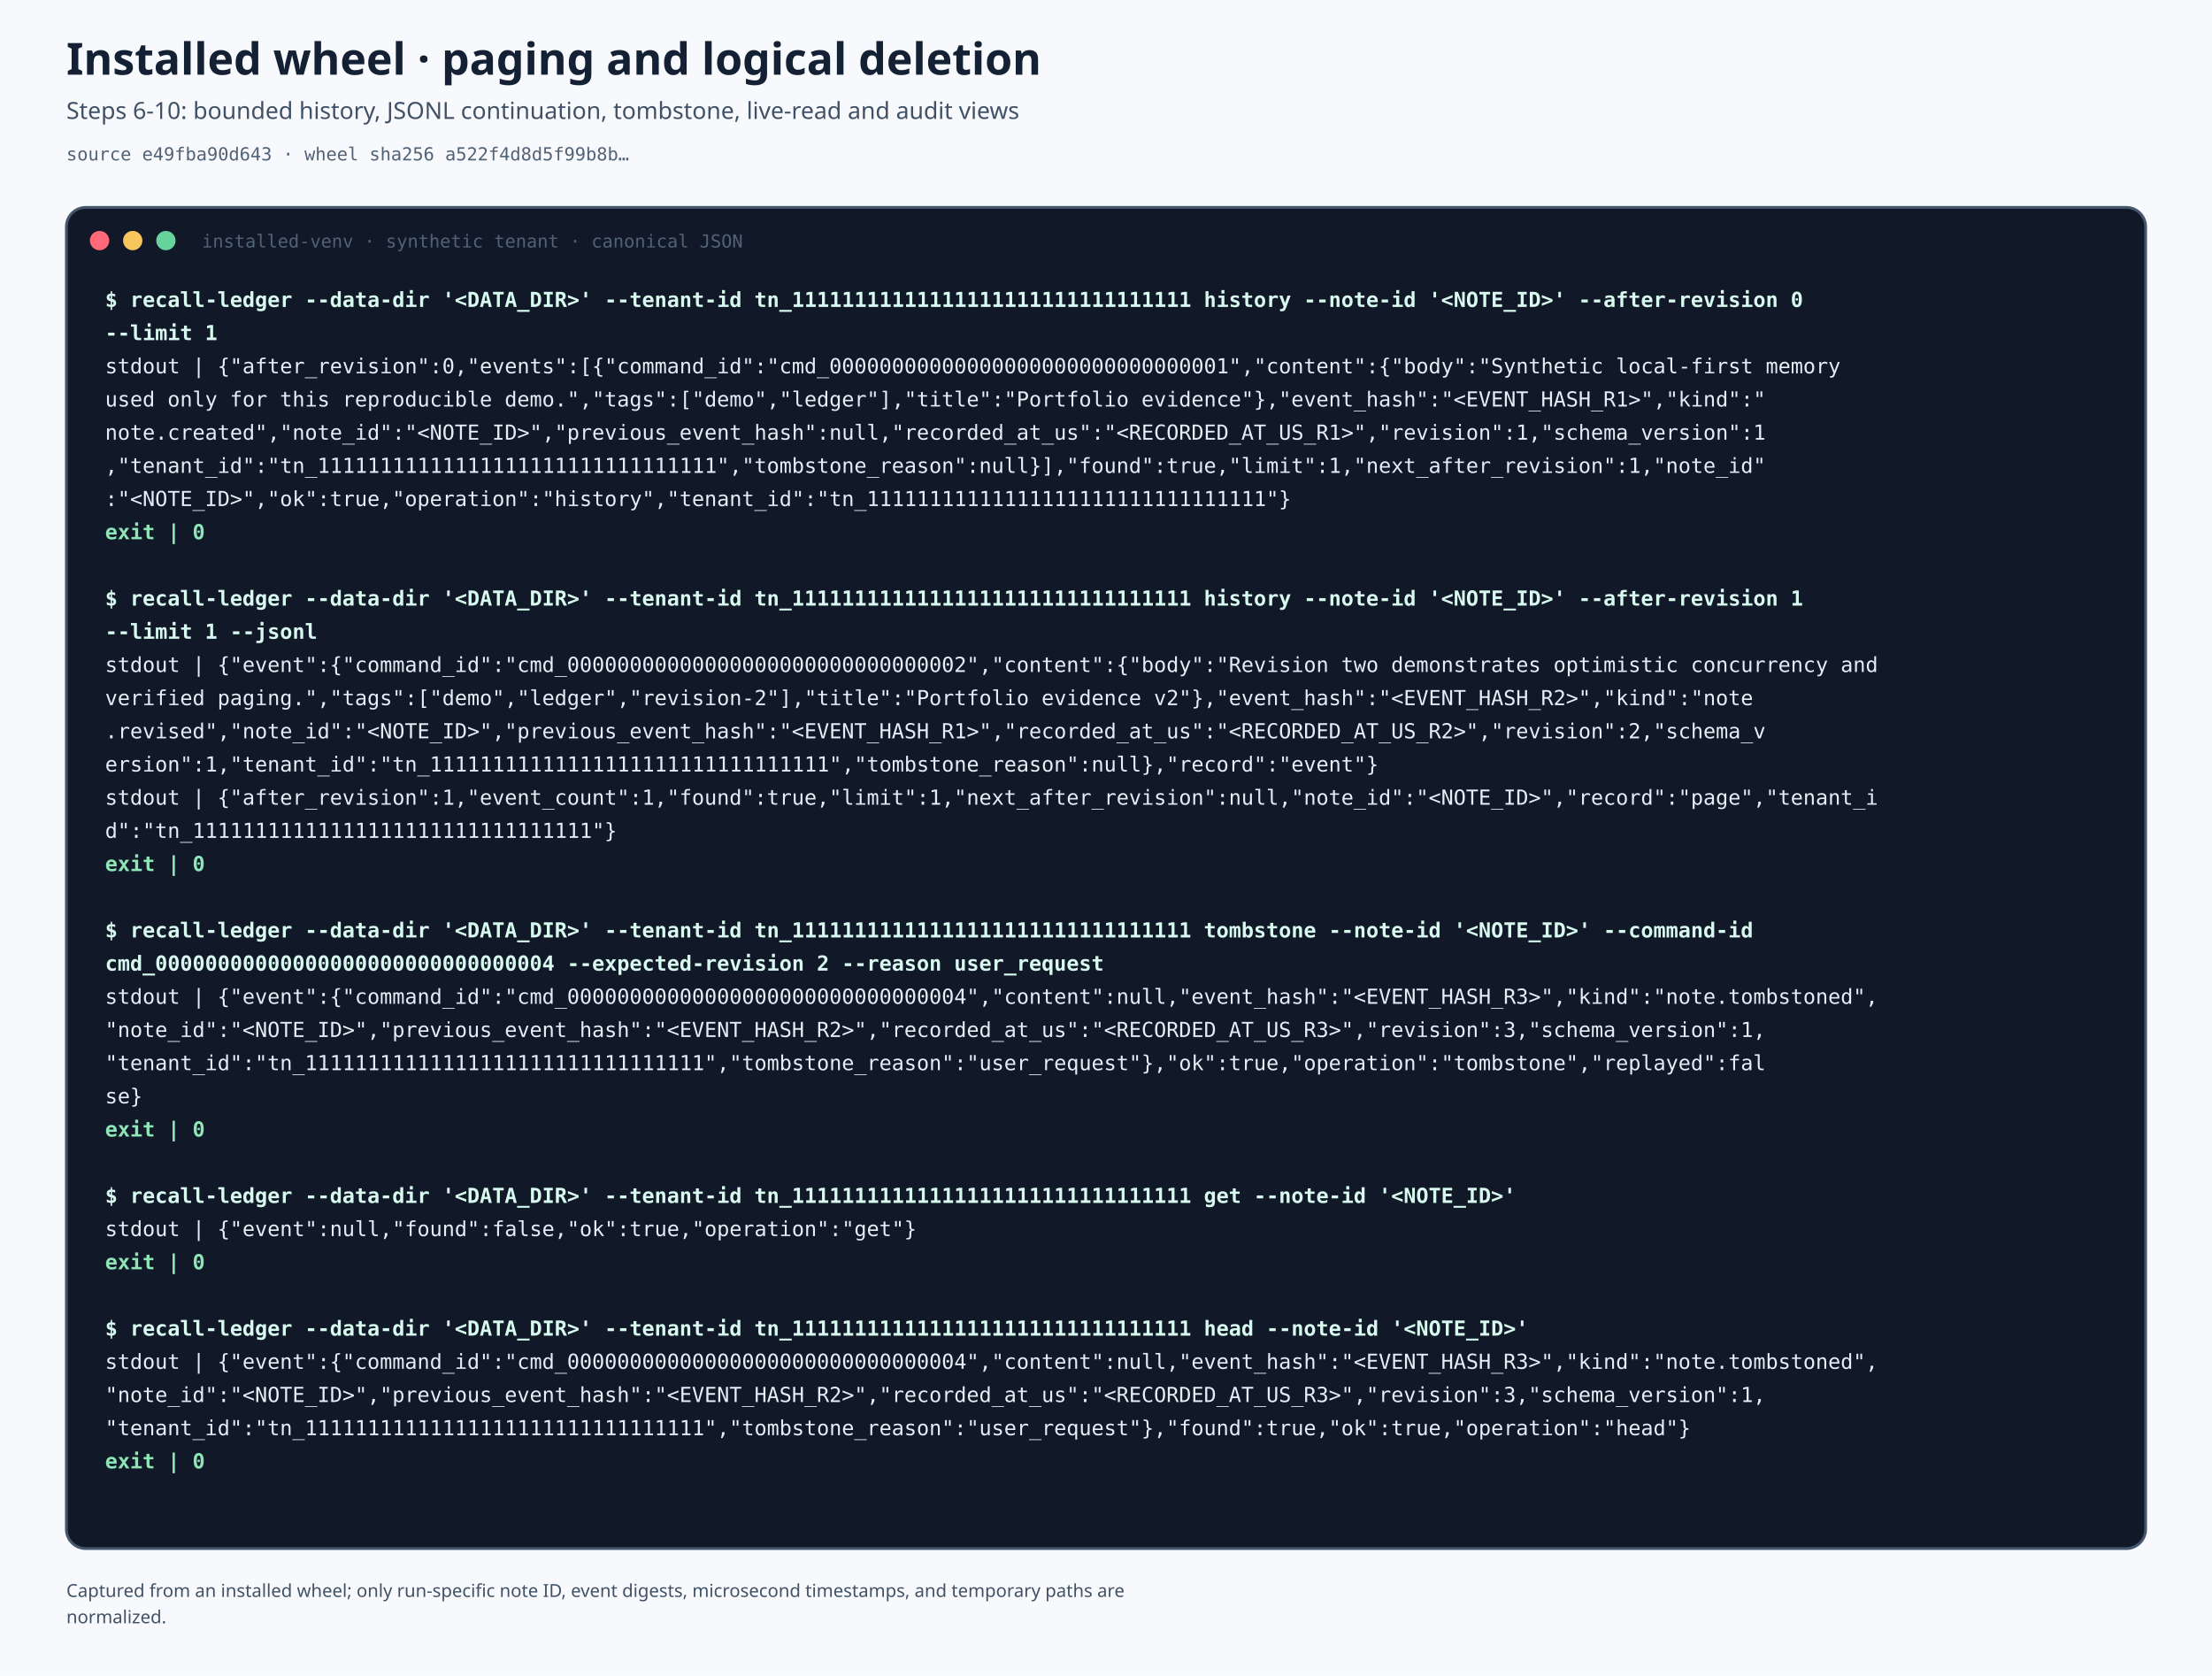
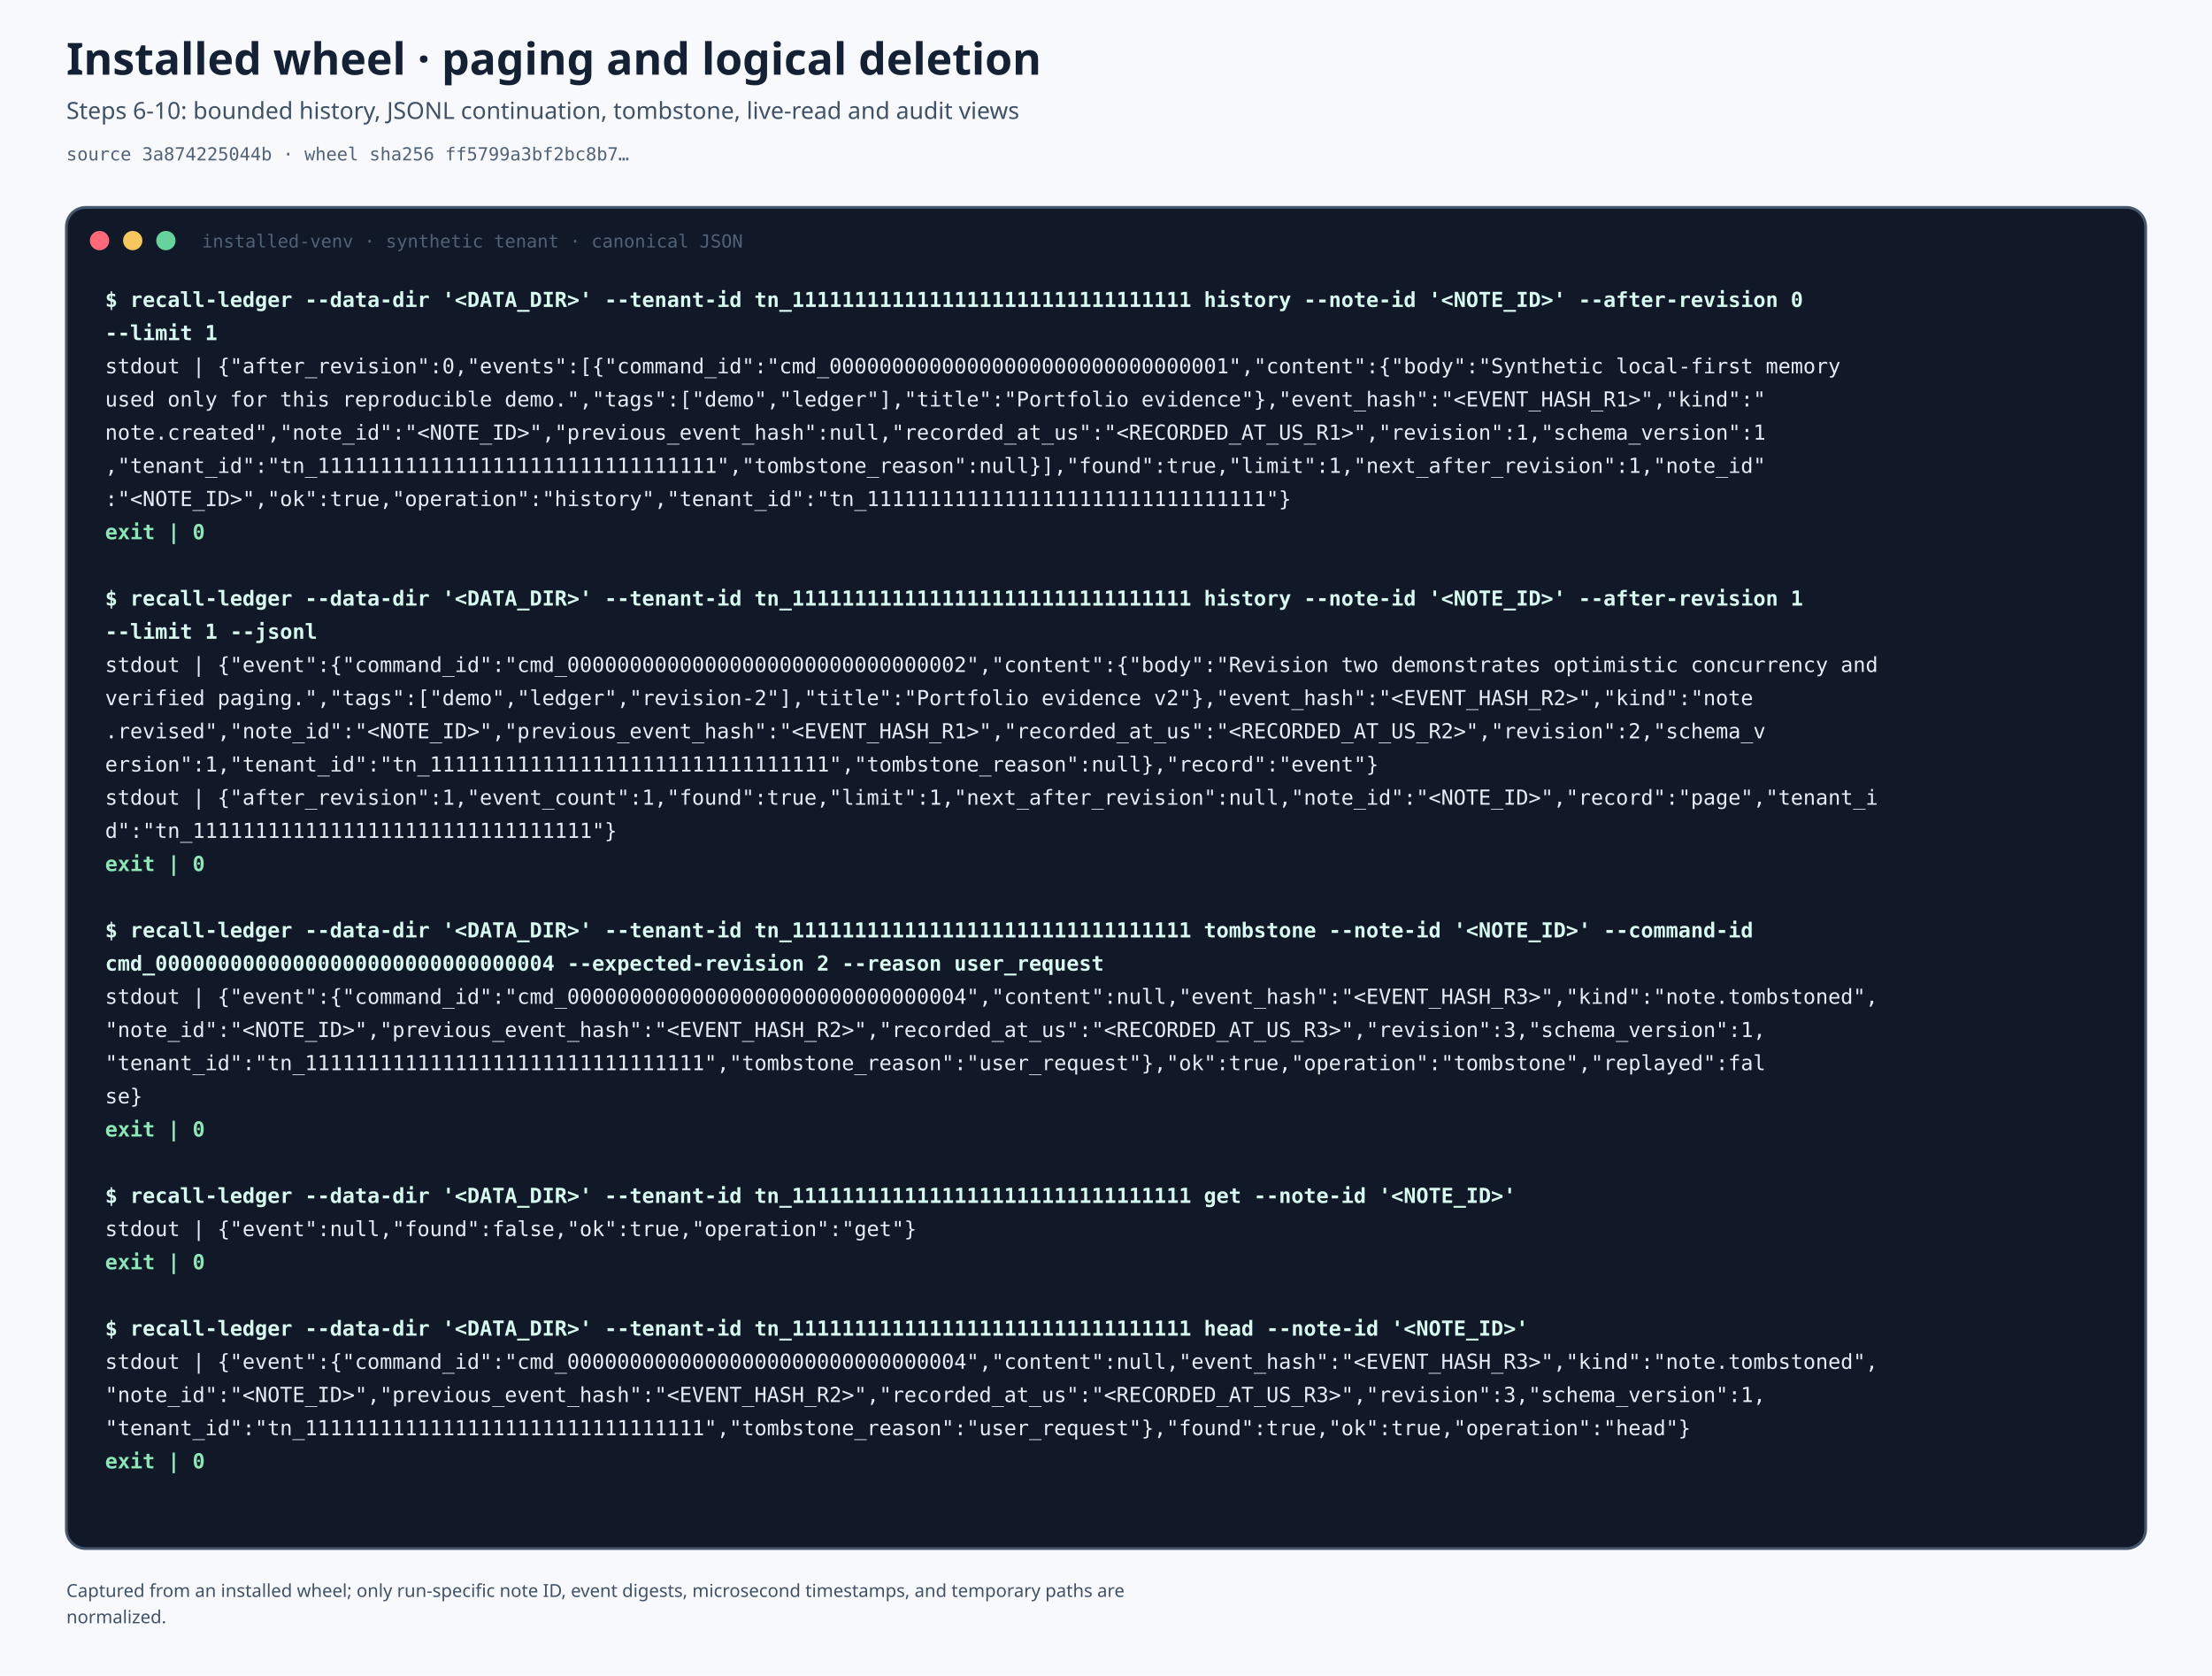
<svg xmlns="http://www.w3.org/2000/svg" width="1600" height="1212" viewBox="0 0 1600 1212" role="img" aria-labelledby="installed-wheel-history-tombstone-title installed-wheel-history-tombstone-description">
  <style>
    .title { fill: #142033; font: 700 32px system-ui, sans-serif; }
    .subtitle { fill: #405166; font: 500 17px system-ui, sans-serif; }
    .provenance { fill: #526276; font: 500 13px ui-monospace, monospace; }
    .terminal-text, .command, .stdout, .stderr, .exit, .exit-error { font: 500 15px ui-monospace, SFMono-Regular, Menlo, Consolas, monospace; }
    .command { fill: #d7f9ef; font-weight: 700; }
    .stdout { fill: #e6edf7; }
    .stderr { fill: #ffc9cf; }
    .exit { fill: #8ee6b7; font-weight: 700; }
    .exit-error { fill: #ff9fab; font-weight: 700; }
    .caption { fill: #405166; font: 500 13px system-ui, sans-serif; }
  </style>
  <rect width="1600" height="1212" fill="#f7f9fc" />
  <text class="title" x="48" y="54">Installed wheel · paging and logical deletion</text>
  <text class="subtitle" x="48" y="86">Steps 6-10: bounded history, JSONL continuation, tombstone, live-read and audit views</text>
-   <text class="provenance" x="48" y="116">source e49fba90d643 · wheel sha256 a522f4d8d5f99b8b…</text>
+   <text class="provenance" x="48" y="116">source 3a874225044b · wheel sha256 ff5799a3bf2bc8b7…</text>
  <rect x="48" y="150" width="1504" height="970" rx="14" fill="#111827" stroke="#45566d" stroke-width="2" />
  <circle cx="72" cy="174" r="7" fill="#ff6978" />
  <circle cx="96" cy="174" r="7" fill="#f7c65d" />
  <circle cx="120" cy="174" r="7" fill="#65d39b" />
  <text class="provenance" x="146" y="179" fill="#b9c5d6">installed-venv · synthetic tenant · canonical JSON</text>
  <text class="command" x="76" y="222">$ recall-ledger --data-dir '&lt;DATA_DIR&gt;' --tenant-id tn_11111111111111111111111111111111 history --note-id '&lt;NOTE_ID&gt;' --after-revision 0 </text>
  <text class="command" x="76" y="246">  --limit 1</text>
  <text class="stdout" x="76" y="270">stdout | {"after_revision":0,"events":[{"command_id":"cmd_00000000000000000000000000000001","content":{"body":"Synthetic local-first memory </text>
  <text class="stdout" x="76" y="294">         used only for this reproducible demo.","tags":["demo","ledger"],"title":"Portfolio evidence"},"event_hash":"&lt;EVENT_HASH_R1&gt;","kind":"</text>
  <text class="stdout" x="76" y="318">         note.created","note_id":"&lt;NOTE_ID&gt;","previous_event_hash":null,"recorded_at_us":"&lt;RECORDED_AT_US_R1&gt;","revision":1,"schema_version":1</text>
  <text class="stdout" x="76" y="342">         ,"tenant_id":"tn_11111111111111111111111111111111","tombstone_reason":null}],"found":true,"limit":1,"next_after_revision":1,"note_id"</text>
  <text class="stdout" x="76" y="366">         :"&lt;NOTE_ID&gt;","ok":true,"operation":"history","tenant_id":"tn_11111111111111111111111111111111"}</text>
  <text class="exit" x="76" y="390">exit   | 0</text>
  <text class="terminal-text" x="76" y="414" />
  <text class="command" x="76" y="438">$ recall-ledger --data-dir '&lt;DATA_DIR&gt;' --tenant-id tn_11111111111111111111111111111111 history --note-id '&lt;NOTE_ID&gt;' --after-revision 1 </text>
  <text class="command" x="76" y="462">  --limit 1 --jsonl</text>
  <text class="stdout" x="76" y="486">stdout | {"event":{"command_id":"cmd_00000000000000000000000000000002","content":{"body":"Revision two demonstrates optimistic concurrency and</text>
  <text class="stdout" x="76" y="510">          verified paging.","tags":["demo","ledger","revision-2"],"title":"Portfolio evidence v2"},"event_hash":"&lt;EVENT_HASH_R2&gt;","kind":"note</text>
  <text class="stdout" x="76" y="534">         .revised","note_id":"&lt;NOTE_ID&gt;","previous_event_hash":"&lt;EVENT_HASH_R1&gt;","recorded_at_us":"&lt;RECORDED_AT_US_R2&gt;","revision":2,"schema_v</text>
  <text class="stdout" x="76" y="558">         ersion":1,"tenant_id":"tn_11111111111111111111111111111111","tombstone_reason":null},"record":"event"}</text>
  <text class="stdout" x="76" y="582">stdout | {"after_revision":1,"event_count":1,"found":true,"limit":1,"next_after_revision":null,"note_id":"&lt;NOTE_ID&gt;","record":"page","tenant_i</text>
  <text class="stdout" x="76" y="606">         d":"tn_11111111111111111111111111111111"}</text>
  <text class="exit" x="76" y="630">exit   | 0</text>
  <text class="terminal-text" x="76" y="654" />
  <text class="command" x="76" y="678">$ recall-ledger --data-dir '&lt;DATA_DIR&gt;' --tenant-id tn_11111111111111111111111111111111 tombstone --note-id '&lt;NOTE_ID&gt;' --command-id </text>
  <text class="command" x="76" y="702">  cmd_00000000000000000000000000000004 --expected-revision 2 --reason user_request</text>
  <text class="stdout" x="76" y="726">stdout | {"event":{"command_id":"cmd_00000000000000000000000000000004","content":null,"event_hash":"&lt;EVENT_HASH_R3&gt;","kind":"note.tombstoned",</text>
  <text class="stdout" x="76" y="750">         "note_id":"&lt;NOTE_ID&gt;","previous_event_hash":"&lt;EVENT_HASH_R2&gt;","recorded_at_us":"&lt;RECORDED_AT_US_R3&gt;","revision":3,"schema_version":1,</text>
  <text class="stdout" x="76" y="774">         "tenant_id":"tn_11111111111111111111111111111111","tombstone_reason":"user_request"},"ok":true,"operation":"tombstone","replayed":fal</text>
  <text class="stdout" x="76" y="798">         se}</text>
  <text class="exit" x="76" y="822">exit   | 0</text>
  <text class="terminal-text" x="76" y="846" />
  <text class="command" x="76" y="870">$ recall-ledger --data-dir '&lt;DATA_DIR&gt;' --tenant-id tn_11111111111111111111111111111111 get --note-id '&lt;NOTE_ID&gt;'</text>
  <text class="stdout" x="76" y="894">stdout | {"event":null,"found":false,"ok":true,"operation":"get"}</text>
  <text class="exit" x="76" y="918">exit   | 0</text>
  <text class="terminal-text" x="76" y="942" />
  <text class="command" x="76" y="966">$ recall-ledger --data-dir '&lt;DATA_DIR&gt;' --tenant-id tn_11111111111111111111111111111111 head --note-id '&lt;NOTE_ID&gt;'</text>
  <text class="stdout" x="76" y="990">stdout | {"event":{"command_id":"cmd_00000000000000000000000000000004","content":null,"event_hash":"&lt;EVENT_HASH_R3&gt;","kind":"note.tombstoned",</text>
  <text class="stdout" x="76" y="1014">         "note_id":"&lt;NOTE_ID&gt;","previous_event_hash":"&lt;EVENT_HASH_R2&gt;","recorded_at_us":"&lt;RECORDED_AT_US_R3&gt;","revision":3,"schema_version":1,</text>
  <text class="stdout" x="76" y="1038">         "tenant_id":"tn_11111111111111111111111111111111","tombstone_reason":"user_request"},"found":true,"ok":true,"operation":"head"}</text>
  <text class="exit" x="76" y="1062">exit   | 0</text>
  <text class="caption" x="48" y="1155">Captured from an installed wheel; only run-specific note ID, event digests, microsecond timestamps, and temporary paths are</text>
  <text class="caption" x="48" y="1174">normalized.</text>
</svg>
